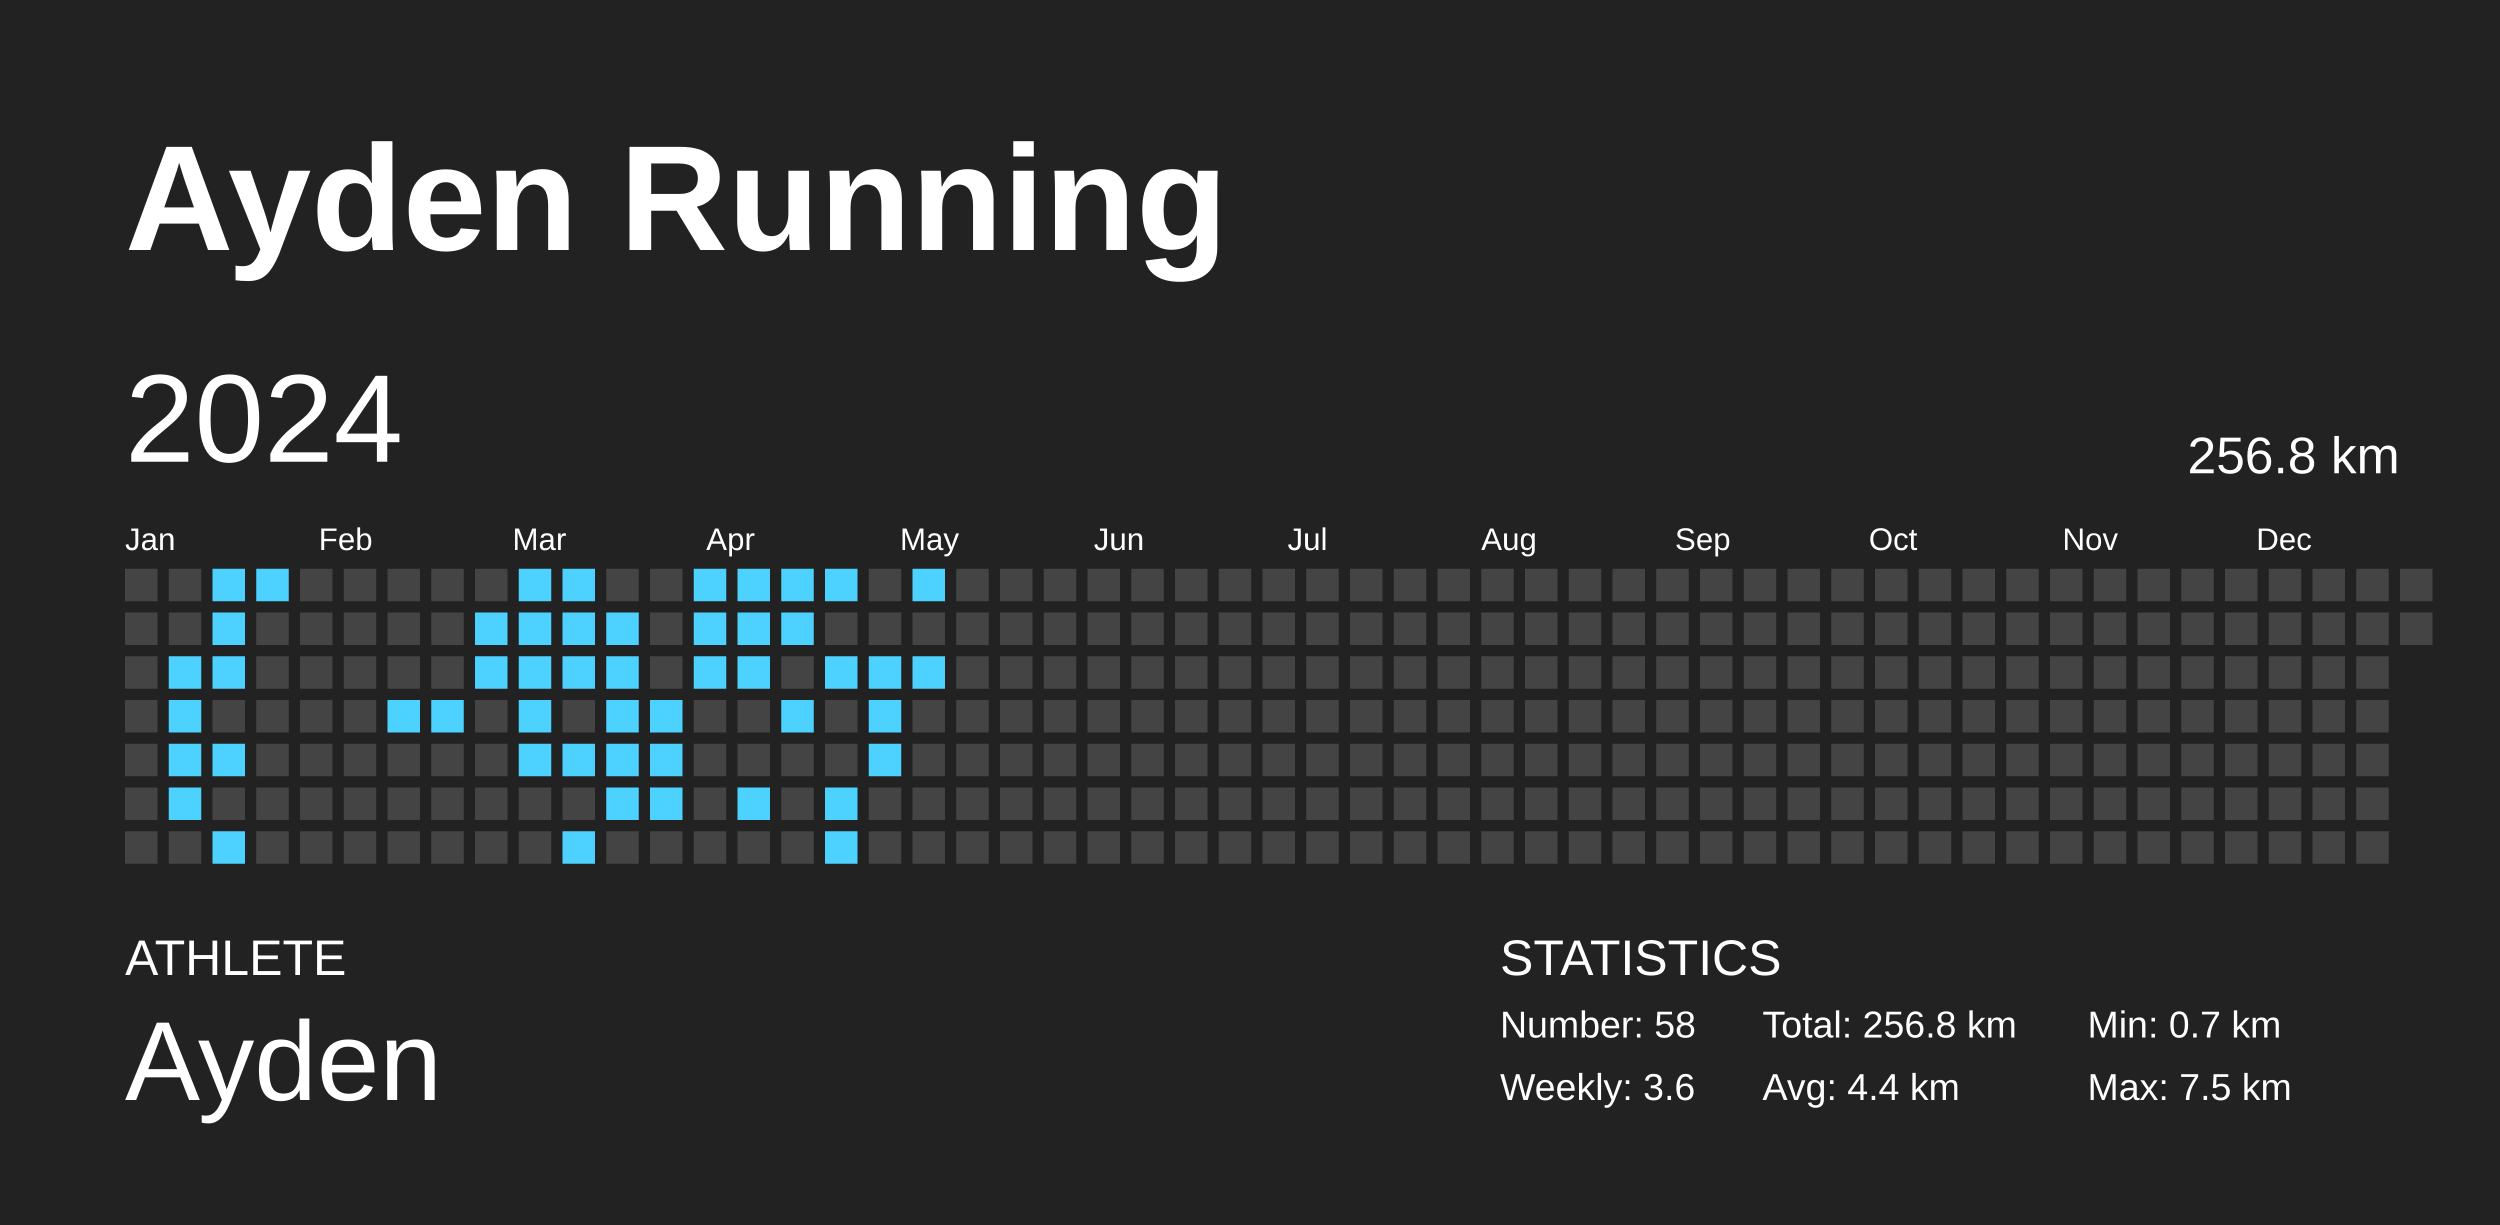
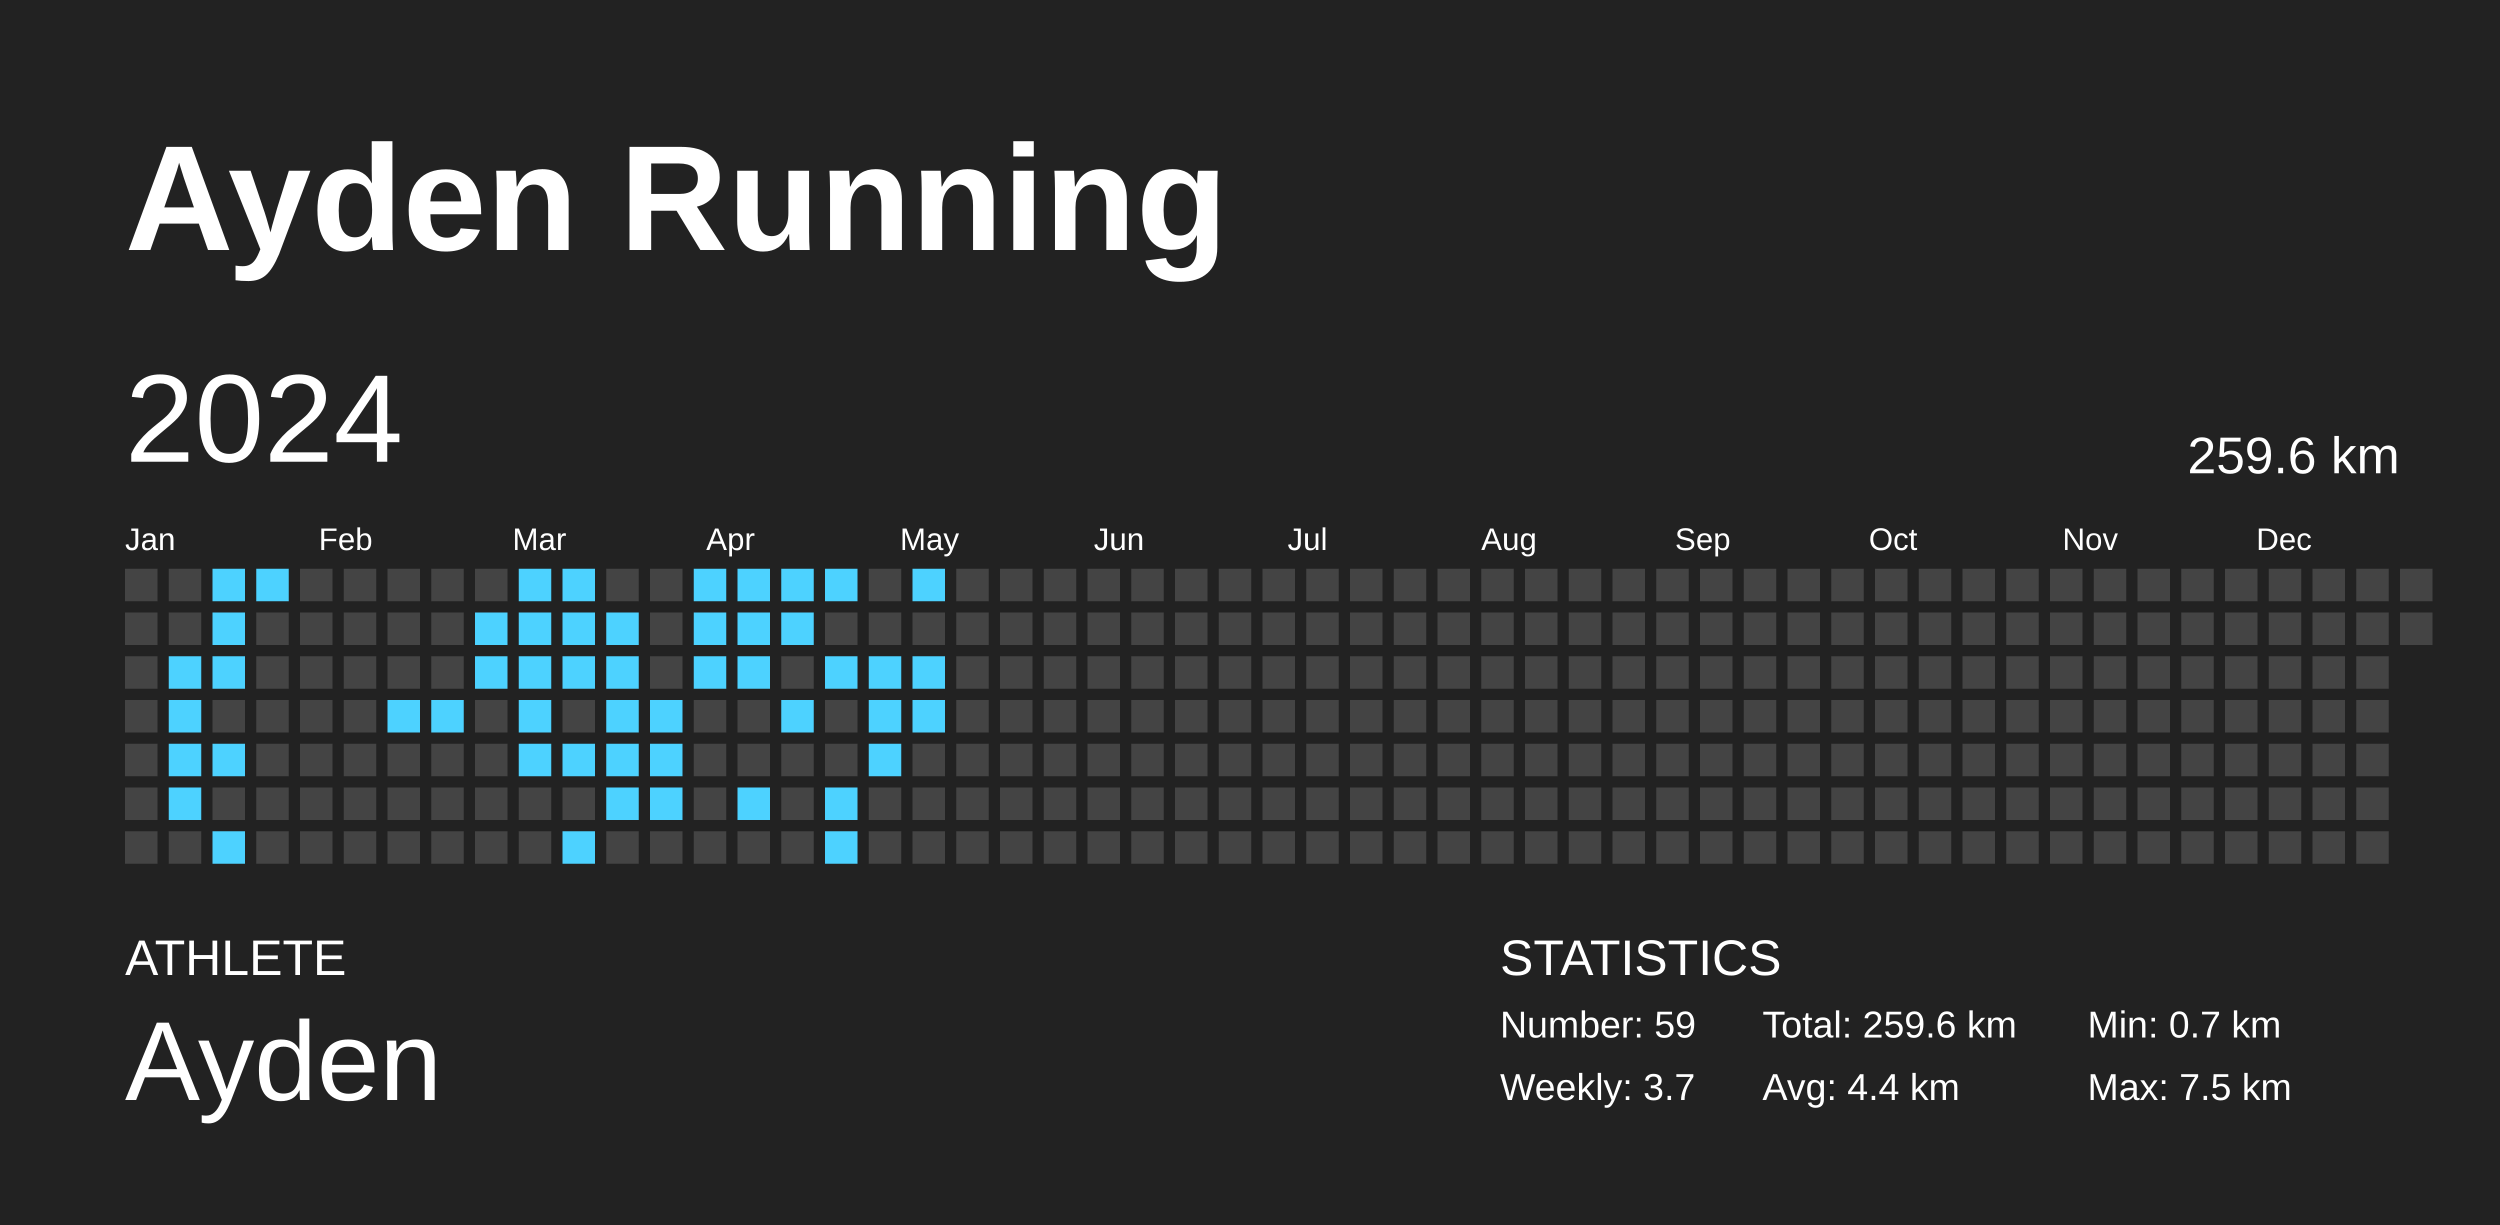
<svg xmlns="http://www.w3.org/2000/svg" baseProfile="full" height="98mm" version="1.1" viewBox="0,0,200,98" width="200mm">
  <defs />
  <rect fill="#222222" height="98" width="200" x="0" y="0" />
  <text fill="#FFFFFF" style="font-size:12px; font-family:Arial; font-weight:bold;" x="10" y="20">Ayden Running</text>
  <text fill="#FFFFFF" style="font-size:4px; font-family:Arial" x="10" y="78">ATHLETE</text>
  <text fill="#FFFFFF" style="font-size:9px; font-family:Arial" x="10" y="88">Ayden</text>
  <text fill="#FFFFFF" style="font-size:4px; font-family:Arial" x="120" y="78">STATISTICS</text>
-   <text fill="#FFFFFF" style="font-size:3px; font-family:Arial" x="120" y="83">Number: 58</text>
-   <text fill="#FFFFFF" style="font-size:3px; font-family:Arial" x="120" y="88">Weekly: 3.6</text>
-   <text fill="#FFFFFF" style="font-size:3px; font-family:Arial" x="141" y="83">Total: 256.8 km</text>
+   <text fill="#FFFFFF" style="font-size:3px; font-family:Arial" x="120" y="83">Number: 59</text>
+   <text fill="#FFFFFF" style="font-size:3px; font-family:Arial" x="120" y="88">Weekly: 3.7</text>
+   <text fill="#FFFFFF" style="font-size:3px; font-family:Arial" x="141" y="83">Total: 259.6 km</text>
  <text fill="#FFFFFF" style="font-size:3px; font-family:Arial" x="141" y="88">Avg: 4.4 km</text>
  <text fill="#FFFFFF" style="font-size:3px; font-family:Arial" x="167" y="83">Min: 0.7 km</text>
  <text fill="#FFFFFF" style="font-size:3px; font-family:Arial" x="167" y="88">Max: 7.5 km</text>
  <text dominant-baseline="hanging" fill="#FFFFFF" style="font-size:10.0px; font-family:Arial;" x="10" y="30">2024</text>
-   <text dominant-baseline="hanging" fill="#FFFFFF" style="font-size:4.125px; font-family:Arial;" x="175" y="35">256.8 km</text>
+   <text dominant-baseline="hanging" fill="#FFFFFF" style="font-size:4.125px; font-family:Arial;" x="175" y="35">259.6 km</text>
  <text fill="#FFFFFF" style="font-size:2.5px; font-family:Arial" x="10.0" y="44">Jan</text>
  <text fill="#FFFFFF" style="font-size:2.5px; font-family:Arial" x="25.5" y="44">Feb</text>
  <text fill="#FFFFFF" style="font-size:2.5px; font-family:Arial" x="41.0" y="44">Mar</text>
  <text fill="#FFFFFF" style="font-size:2.5px; font-family:Arial" x="56.5" y="44">Apr</text>
  <text fill="#FFFFFF" style="font-size:2.5px; font-family:Arial" x="72.0" y="44">May</text>
  <text fill="#FFFFFF" style="font-size:2.5px; font-family:Arial" x="87.5" y="44">Jun</text>
  <text fill="#FFFFFF" style="font-size:2.5px; font-family:Arial" x="103.0" y="44">Jul</text>
  <text fill="#FFFFFF" style="font-size:2.5px; font-family:Arial" x="118.5" y="44">Aug</text>
  <text fill="#FFFFFF" style="font-size:2.5px; font-family:Arial" x="134.0" y="44">Sep</text>
  <text fill="#FFFFFF" style="font-size:2.5px; font-family:Arial" x="149.5" y="44">Oct</text>
  <text fill="#FFFFFF" style="font-size:2.5px; font-family:Arial" x="165.0" y="44">Nov</text>
  <text fill="#FFFFFF" style="font-size:2.5px; font-family:Arial" x="180.5" y="44">Dec</text>
  <rect fill="#444444" height="2.6" width="2.6" x="10.0" y="45.5" />
  <rect fill="#444444" height="2.6" width="2.6" x="10.0" y="49.0" />
  <rect fill="#444444" height="2.6" width="2.6" x="10.0" y="52.5" />
  <rect fill="#444444" height="2.6" width="2.6" x="10.0" y="56.0" />
  <rect fill="#444444" height="2.6" width="2.6" x="10.0" y="59.5" />
  <rect fill="#444444" height="2.6" width="2.6" x="10.0" y="63.0" />
  <rect fill="#444444" height="2.6" width="2.6" x="10.0" y="66.5" />
  <rect fill="#444444" height="2.6" width="2.6" x="13.5" y="45.5" />
  <rect fill="#444444" height="2.6" width="2.6" x="13.5" y="49.0" />
  <rect fill="#4dd2ff" height="2.6" width="2.6" x="13.5" y="52.5" />
  <rect fill="#4dd2ff" height="2.6" width="2.6" x="13.5" y="56.0" />
  <rect fill="#4dd2ff" height="2.6" width="2.6" x="13.5" y="59.5" />
  <rect fill="#4dd2ff" height="2.6" width="2.6" x="13.5" y="63.0" />
  <rect fill="#444444" height="2.6" width="2.6" x="13.5" y="66.5" />
  <rect fill="#4dd2ff" height="2.6" width="2.6" x="17.0" y="45.5" />
  <rect fill="#4dd2ff" height="2.6" width="2.6" x="17.0" y="49.0" />
  <rect fill="#4dd2ff" height="2.6" width="2.6" x="17.0" y="52.5" />
  <rect fill="#444444" height="2.6" width="2.6" x="17.0" y="56.0" />
  <rect fill="#4dd2ff" height="2.6" width="2.6" x="17.0" y="59.5" />
  <rect fill="#444444" height="2.6" width="2.6" x="17.0" y="63.0" />
  <rect fill="#4dd2ff" height="2.6" width="2.6" x="17.0" y="66.5" />
  <rect fill="#4dd2ff" height="2.6" width="2.6" x="20.5" y="45.5" />
  <rect fill="#444444" height="2.6" width="2.6" x="20.5" y="49.0" />
  <rect fill="#444444" height="2.6" width="2.6" x="20.5" y="52.5" />
  <rect fill="#444444" height="2.6" width="2.6" x="20.5" y="56.0" />
  <rect fill="#444444" height="2.6" width="2.6" x="20.5" y="59.5" />
  <rect fill="#444444" height="2.6" width="2.6" x="20.5" y="63.0" />
  <rect fill="#444444" height="2.6" width="2.6" x="20.5" y="66.5" />
  <rect fill="#444444" height="2.6" width="2.6" x="24.0" y="45.5" />
  <rect fill="#444444" height="2.6" width="2.6" x="24.0" y="49.0" />
  <rect fill="#444444" height="2.6" width="2.6" x="24.0" y="52.5" />
  <rect fill="#444444" height="2.6" width="2.6" x="24.0" y="56.0" />
  <rect fill="#444444" height="2.6" width="2.6" x="24.0" y="59.5" />
  <rect fill="#444444" height="2.6" width="2.6" x="24.0" y="63.0" />
  <rect fill="#444444" height="2.6" width="2.6" x="24.0" y="66.5" />
  <rect fill="#444444" height="2.6" width="2.6" x="27.5" y="45.5" />
  <rect fill="#444444" height="2.6" width="2.6" x="27.5" y="49.0" />
  <rect fill="#444444" height="2.6" width="2.6" x="27.5" y="52.5" />
  <rect fill="#444444" height="2.6" width="2.6" x="27.5" y="56.0" />
  <rect fill="#444444" height="2.6" width="2.6" x="27.5" y="59.5" />
  <rect fill="#444444" height="2.6" width="2.6" x="27.5" y="63.0" />
  <rect fill="#444444" height="2.6" width="2.6" x="27.5" y="66.5" />
  <rect fill="#444444" height="2.6" width="2.6" x="31.0" y="45.5" />
  <rect fill="#444444" height="2.6" width="2.6" x="31.0" y="49.0" />
  <rect fill="#444444" height="2.6" width="2.6" x="31.0" y="52.5" />
  <rect fill="#4dd2ff" height="2.6" width="2.6" x="31.0" y="56.0" />
  <rect fill="#444444" height="2.6" width="2.6" x="31.0" y="59.5" />
  <rect fill="#444444" height="2.6" width="2.6" x="31.0" y="63.0" />
  <rect fill="#444444" height="2.6" width="2.6" x="31.0" y="66.5" />
  <rect fill="#444444" height="2.6" width="2.6" x="34.5" y="45.5" />
  <rect fill="#444444" height="2.6" width="2.6" x="34.5" y="49.0" />
  <rect fill="#444444" height="2.6" width="2.6" x="34.5" y="52.5" />
  <rect fill="#4dd2ff" height="2.6" width="2.6" x="34.5" y="56.0" />
  <rect fill="#444444" height="2.6" width="2.6" x="34.5" y="59.5" />
  <rect fill="#444444" height="2.6" width="2.6" x="34.5" y="63.0" />
  <rect fill="#444444" height="2.6" width="2.6" x="34.5" y="66.5" />
  <rect fill="#444444" height="2.6" width="2.6" x="38.0" y="45.5" />
  <rect fill="#4dd2ff" height="2.6" width="2.6" x="38.0" y="49.0" />
  <rect fill="#4dd2ff" height="2.6" width="2.6" x="38.0" y="52.5" />
  <rect fill="#444444" height="2.6" width="2.6" x="38.0" y="56.0" />
  <rect fill="#444444" height="2.6" width="2.6" x="38.0" y="59.5" />
  <rect fill="#444444" height="2.6" width="2.6" x="38.0" y="63.0" />
  <rect fill="#444444" height="2.6" width="2.6" x="38.0" y="66.5" />
  <rect fill="#4dd2ff" height="2.6" width="2.6" x="41.5" y="45.5" />
  <rect fill="#4dd2ff" height="2.6" width="2.6" x="41.5" y="49.0" />
  <rect fill="#4dd2ff" height="2.6" width="2.6" x="41.5" y="52.5" />
  <rect fill="#4dd2ff" height="2.6" width="2.6" x="41.5" y="56.0" />
  <rect fill="#4dd2ff" height="2.6" width="2.6" x="41.5" y="59.5" />
  <rect fill="#444444" height="2.6" width="2.6" x="41.5" y="63.0" />
  <rect fill="#444444" height="2.6" width="2.6" x="41.5" y="66.5" />
  <rect fill="#4dd2ff" height="2.6" width="2.6" x="45.0" y="45.5" />
  <rect fill="#4dd2ff" height="2.6" width="2.6" x="45.0" y="49.0" />
  <rect fill="#4dd2ff" height="2.6" width="2.6" x="45.0" y="52.5" />
  <rect fill="#444444" height="2.6" width="2.6" x="45.0" y="56.0" />
  <rect fill="#4dd2ff" height="2.6" width="2.6" x="45.0" y="59.5" />
  <rect fill="#444444" height="2.6" width="2.6" x="45.0" y="63.0" />
  <rect fill="#4dd2ff" height="2.6" width="2.6" x="45.0" y="66.5" />
  <rect fill="#444444" height="2.6" width="2.6" x="48.5" y="45.5" />
  <rect fill="#4dd2ff" height="2.6" width="2.6" x="48.5" y="49.0" />
  <rect fill="#4dd2ff" height="2.6" width="2.6" x="48.5" y="52.5" />
  <rect fill="#4dd2ff" height="2.6" width="2.6" x="48.5" y="56.0" />
  <rect fill="#4dd2ff" height="2.6" width="2.6" x="48.5" y="59.5" />
  <rect fill="#4dd2ff" height="2.6" width="2.6" x="48.5" y="63.0" />
  <rect fill="#444444" height="2.6" width="2.6" x="48.5" y="66.5" />
  <rect fill="#444444" height="2.6" width="2.6" x="52.0" y="45.5" />
  <rect fill="#444444" height="2.6" width="2.6" x="52.0" y="49.0" />
  <rect fill="#444444" height="2.6" width="2.6" x="52.0" y="52.5" />
  <rect fill="#4dd2ff" height="2.6" width="2.6" x="52.0" y="56.0" />
  <rect fill="#4dd2ff" height="2.6" width="2.6" x="52.0" y="59.5" />
  <rect fill="#4dd2ff" height="2.6" width="2.6" x="52.0" y="63.0" />
  <rect fill="#444444" height="2.6" width="2.6" x="52.0" y="66.5" />
  <rect fill="#4dd2ff" height="2.6" width="2.6" x="55.5" y="45.5" />
  <rect fill="#4dd2ff" height="2.6" width="2.6" x="55.5" y="49.0" />
  <rect fill="#4dd2ff" height="2.6" width="2.6" x="55.5" y="52.5" />
  <rect fill="#444444" height="2.6" width="2.6" x="55.5" y="56.0" />
  <rect fill="#444444" height="2.6" width="2.6" x="55.5" y="59.5" />
  <rect fill="#444444" height="2.6" width="2.6" x="55.5" y="63.0" />
  <rect fill="#444444" height="2.6" width="2.6" x="55.5" y="66.5" />
  <rect fill="#4dd2ff" height="2.6" width="2.6" x="59.0" y="45.5" />
  <rect fill="#4dd2ff" height="2.6" width="2.6" x="59.0" y="49.0" />
  <rect fill="#4dd2ff" height="2.6" width="2.6" x="59.0" y="52.5" />
  <rect fill="#444444" height="2.6" width="2.6" x="59.0" y="56.0" />
  <rect fill="#444444" height="2.6" width="2.6" x="59.0" y="59.5" />
  <rect fill="#4dd2ff" height="2.6" width="2.6" x="59.0" y="63.0" />
  <rect fill="#444444" height="2.6" width="2.6" x="59.0" y="66.5" />
  <rect fill="#4dd2ff" height="2.6" width="2.6" x="62.5" y="45.5" />
  <rect fill="#4dd2ff" height="2.6" width="2.6" x="62.5" y="49.0" />
  <rect fill="#444444" height="2.6" width="2.6" x="62.5" y="52.5" />
  <rect fill="#4dd2ff" height="2.6" width="2.6" x="62.5" y="56.0" />
  <rect fill="#444444" height="2.6" width="2.6" x="62.5" y="59.5" />
  <rect fill="#444444" height="2.6" width="2.6" x="62.5" y="63.0" />
  <rect fill="#444444" height="2.6" width="2.6" x="62.5" y="66.5" />
  <rect fill="#4dd2ff" height="2.6" width="2.6" x="66.0" y="45.5" />
  <rect fill="#444444" height="2.6" width="2.6" x="66.0" y="49.0" />
  <rect fill="#4dd2ff" height="2.6" width="2.6" x="66.0" y="52.5" />
  <rect fill="#444444" height="2.6" width="2.6" x="66.0" y="56.0" />
  <rect fill="#444444" height="2.6" width="2.6" x="66.0" y="59.5" />
  <rect fill="#4dd2ff" height="2.6" width="2.6" x="66.0" y="63.0" />
  <rect fill="#4dd2ff" height="2.6" width="2.6" x="66.0" y="66.5" />
  <rect fill="#444444" height="2.6" width="2.6" x="69.5" y="45.5" />
  <rect fill="#444444" height="2.6" width="2.6" x="69.5" y="49.0" />
  <rect fill="#4dd2ff" height="2.6" width="2.6" x="69.5" y="52.5" />
  <rect fill="#4dd2ff" height="2.6" width="2.6" x="69.5" y="56.0" />
  <rect fill="#4dd2ff" height="2.6" width="2.6" x="69.5" y="59.5" />
  <rect fill="#444444" height="2.6" width="2.6" x="69.5" y="63.0" />
  <rect fill="#444444" height="2.6" width="2.6" x="69.5" y="66.5" />
  <rect fill="#4dd2ff" height="2.6" width="2.6" x="73.0" y="45.5" />
  <rect fill="#444444" height="2.6" width="2.6" x="73.0" y="49.0" />
  <rect fill="#4dd2ff" height="2.6" width="2.6" x="73.0" y="52.5" />
-   <rect fill="#444444" height="2.6" width="2.6" x="73.0" y="56.0" />
+   <rect fill="#4dd2ff" height="2.6" width="2.6" x="73.0" y="56.0" />
  <rect fill="#444444" height="2.6" width="2.6" x="73.0" y="59.5" />
  <rect fill="#444444" height="2.6" width="2.6" x="73.0" y="63.0" />
  <rect fill="#444444" height="2.6" width="2.6" x="73.0" y="66.5" />
  <rect fill="#444444" height="2.6" width="2.6" x="76.5" y="45.5" />
  <rect fill="#444444" height="2.6" width="2.6" x="76.5" y="49.0" />
  <rect fill="#444444" height="2.6" width="2.6" x="76.5" y="52.5" />
  <rect fill="#444444" height="2.6" width="2.6" x="76.5" y="56.0" />
  <rect fill="#444444" height="2.6" width="2.6" x="76.5" y="59.5" />
  <rect fill="#444444" height="2.6" width="2.6" x="76.5" y="63.0" />
  <rect fill="#444444" height="2.6" width="2.6" x="76.5" y="66.5" />
  <rect fill="#444444" height="2.6" width="2.6" x="80.0" y="45.5" />
  <rect fill="#444444" height="2.6" width="2.6" x="80.0" y="49.0" />
  <rect fill="#444444" height="2.6" width="2.6" x="80.0" y="52.5" />
  <rect fill="#444444" height="2.6" width="2.6" x="80.0" y="56.0" />
  <rect fill="#444444" height="2.6" width="2.6" x="80.0" y="59.5" />
  <rect fill="#444444" height="2.6" width="2.6" x="80.0" y="63.0" />
  <rect fill="#444444" height="2.6" width="2.6" x="80.0" y="66.5" />
  <rect fill="#444444" height="2.6" width="2.6" x="83.5" y="45.5" />
  <rect fill="#444444" height="2.6" width="2.6" x="83.5" y="49.0" />
  <rect fill="#444444" height="2.6" width="2.6" x="83.5" y="52.5" />
  <rect fill="#444444" height="2.6" width="2.6" x="83.5" y="56.0" />
  <rect fill="#444444" height="2.6" width="2.6" x="83.5" y="59.5" />
  <rect fill="#444444" height="2.6" width="2.6" x="83.5" y="63.0" />
  <rect fill="#444444" height="2.6" width="2.6" x="83.5" y="66.5" />
  <rect fill="#444444" height="2.6" width="2.6" x="87.0" y="45.5" />
  <rect fill="#444444" height="2.6" width="2.6" x="87.0" y="49.0" />
  <rect fill="#444444" height="2.6" width="2.6" x="87.0" y="52.5" />
  <rect fill="#444444" height="2.6" width="2.6" x="87.0" y="56.0" />
  <rect fill="#444444" height="2.6" width="2.6" x="87.0" y="59.5" />
  <rect fill="#444444" height="2.6" width="2.6" x="87.0" y="63.0" />
  <rect fill="#444444" height="2.6" width="2.6" x="87.0" y="66.5" />
  <rect fill="#444444" height="2.6" width="2.6" x="90.5" y="45.5" />
  <rect fill="#444444" height="2.6" width="2.6" x="90.5" y="49.0" />
  <rect fill="#444444" height="2.6" width="2.6" x="90.5" y="52.5" />
  <rect fill="#444444" height="2.6" width="2.6" x="90.5" y="56.0" />
  <rect fill="#444444" height="2.6" width="2.6" x="90.5" y="59.5" />
  <rect fill="#444444" height="2.6" width="2.6" x="90.5" y="63.0" />
  <rect fill="#444444" height="2.6" width="2.6" x="90.5" y="66.5" />
  <rect fill="#444444" height="2.6" width="2.6" x="94.0" y="45.5" />
  <rect fill="#444444" height="2.6" width="2.6" x="94.0" y="49.0" />
  <rect fill="#444444" height="2.6" width="2.6" x="94.0" y="52.5" />
  <rect fill="#444444" height="2.6" width="2.6" x="94.0" y="56.0" />
  <rect fill="#444444" height="2.6" width="2.6" x="94.0" y="59.5" />
  <rect fill="#444444" height="2.6" width="2.6" x="94.0" y="63.0" />
  <rect fill="#444444" height="2.6" width="2.6" x="94.0" y="66.5" />
  <rect fill="#444444" height="2.6" width="2.6" x="97.5" y="45.5" />
  <rect fill="#444444" height="2.6" width="2.6" x="97.5" y="49.0" />
  <rect fill="#444444" height="2.6" width="2.6" x="97.5" y="52.5" />
  <rect fill="#444444" height="2.6" width="2.6" x="97.5" y="56.0" />
  <rect fill="#444444" height="2.6" width="2.6" x="97.5" y="59.5" />
  <rect fill="#444444" height="2.6" width="2.6" x="97.5" y="63.0" />
  <rect fill="#444444" height="2.6" width="2.6" x="97.5" y="66.5" />
  <rect fill="#444444" height="2.6" width="2.6" x="101.0" y="45.5" />
  <rect fill="#444444" height="2.6" width="2.6" x="101.0" y="49.0" />
  <rect fill="#444444" height="2.6" width="2.6" x="101.0" y="52.5" />
  <rect fill="#444444" height="2.6" width="2.6" x="101.0" y="56.0" />
  <rect fill="#444444" height="2.6" width="2.6" x="101.0" y="59.5" />
  <rect fill="#444444" height="2.6" width="2.6" x="101.0" y="63.0" />
  <rect fill="#444444" height="2.6" width="2.6" x="101.0" y="66.5" />
  <rect fill="#444444" height="2.6" width="2.6" x="104.5" y="45.5" />
  <rect fill="#444444" height="2.6" width="2.6" x="104.5" y="49.0" />
  <rect fill="#444444" height="2.6" width="2.6" x="104.5" y="52.5" />
  <rect fill="#444444" height="2.6" width="2.6" x="104.5" y="56.0" />
  <rect fill="#444444" height="2.6" width="2.6" x="104.5" y="59.5" />
  <rect fill="#444444" height="2.6" width="2.6" x="104.5" y="63.0" />
  <rect fill="#444444" height="2.6" width="2.6" x="104.5" y="66.5" />
  <rect fill="#444444" height="2.6" width="2.6" x="108.0" y="45.5" />
  <rect fill="#444444" height="2.6" width="2.6" x="108.0" y="49.0" />
  <rect fill="#444444" height="2.6" width="2.6" x="108.0" y="52.5" />
  <rect fill="#444444" height="2.6" width="2.6" x="108.0" y="56.0" />
  <rect fill="#444444" height="2.6" width="2.6" x="108.0" y="59.5" />
  <rect fill="#444444" height="2.6" width="2.6" x="108.0" y="63.0" />
  <rect fill="#444444" height="2.6" width="2.6" x="108.0" y="66.5" />
  <rect fill="#444444" height="2.6" width="2.6" x="111.5" y="45.5" />
  <rect fill="#444444" height="2.6" width="2.6" x="111.5" y="49.0" />
  <rect fill="#444444" height="2.6" width="2.6" x="111.5" y="52.5" />
  <rect fill="#444444" height="2.6" width="2.6" x="111.5" y="56.0" />
  <rect fill="#444444" height="2.6" width="2.6" x="111.5" y="59.5" />
  <rect fill="#444444" height="2.6" width="2.6" x="111.5" y="63.0" />
  <rect fill="#444444" height="2.6" width="2.6" x="111.5" y="66.5" />
  <rect fill="#444444" height="2.6" width="2.6" x="115.0" y="45.5" />
  <rect fill="#444444" height="2.6" width="2.6" x="115.0" y="49.0" />
  <rect fill="#444444" height="2.6" width="2.6" x="115.0" y="52.5" />
  <rect fill="#444444" height="2.6" width="2.6" x="115.0" y="56.0" />
  <rect fill="#444444" height="2.6" width="2.6" x="115.0" y="59.5" />
  <rect fill="#444444" height="2.6" width="2.6" x="115.0" y="63.0" />
  <rect fill="#444444" height="2.6" width="2.6" x="115.0" y="66.5" />
  <rect fill="#444444" height="2.6" width="2.6" x="118.5" y="45.5" />
  <rect fill="#444444" height="2.6" width="2.6" x="118.5" y="49.0" />
  <rect fill="#444444" height="2.6" width="2.6" x="118.5" y="52.5" />
  <rect fill="#444444" height="2.6" width="2.6" x="118.5" y="56.0" />
  <rect fill="#444444" height="2.6" width="2.6" x="118.5" y="59.5" />
  <rect fill="#444444" height="2.6" width="2.6" x="118.5" y="63.0" />
  <rect fill="#444444" height="2.6" width="2.6" x="118.5" y="66.5" />
  <rect fill="#444444" height="2.6" width="2.6" x="122.0" y="45.5" />
  <rect fill="#444444" height="2.6" width="2.6" x="122.0" y="49.0" />
  <rect fill="#444444" height="2.6" width="2.6" x="122.0" y="52.5" />
  <rect fill="#444444" height="2.6" width="2.6" x="122.0" y="56.0" />
  <rect fill="#444444" height="2.6" width="2.6" x="122.0" y="59.5" />
  <rect fill="#444444" height="2.6" width="2.6" x="122.0" y="63.0" />
  <rect fill="#444444" height="2.6" width="2.6" x="122.0" y="66.5" />
  <rect fill="#444444" height="2.6" width="2.6" x="125.5" y="45.5" />
  <rect fill="#444444" height="2.6" width="2.6" x="125.5" y="49.0" />
  <rect fill="#444444" height="2.6" width="2.6" x="125.5" y="52.5" />
  <rect fill="#444444" height="2.6" width="2.6" x="125.5" y="56.0" />
  <rect fill="#444444" height="2.6" width="2.6" x="125.5" y="59.5" />
  <rect fill="#444444" height="2.6" width="2.6" x="125.5" y="63.0" />
  <rect fill="#444444" height="2.6" width="2.6" x="125.5" y="66.5" />
  <rect fill="#444444" height="2.6" width="2.6" x="129.0" y="45.5" />
  <rect fill="#444444" height="2.6" width="2.6" x="129.0" y="49.0" />
  <rect fill="#444444" height="2.6" width="2.6" x="129.0" y="52.5" />
  <rect fill="#444444" height="2.6" width="2.6" x="129.0" y="56.0" />
  <rect fill="#444444" height="2.6" width="2.6" x="129.0" y="59.5" />
  <rect fill="#444444" height="2.6" width="2.6" x="129.0" y="63.0" />
  <rect fill="#444444" height="2.6" width="2.6" x="129.0" y="66.5" />
  <rect fill="#444444" height="2.6" width="2.6" x="132.5" y="45.5" />
  <rect fill="#444444" height="2.6" width="2.6" x="132.5" y="49.0" />
  <rect fill="#444444" height="2.6" width="2.6" x="132.5" y="52.5" />
  <rect fill="#444444" height="2.6" width="2.6" x="132.5" y="56.0" />
  <rect fill="#444444" height="2.6" width="2.6" x="132.5" y="59.5" />
  <rect fill="#444444" height="2.6" width="2.6" x="132.5" y="63.0" />
  <rect fill="#444444" height="2.6" width="2.6" x="132.5" y="66.5" />
  <rect fill="#444444" height="2.6" width="2.6" x="136.0" y="45.5" />
  <rect fill="#444444" height="2.6" width="2.6" x="136.0" y="49.0" />
  <rect fill="#444444" height="2.6" width="2.6" x="136.0" y="52.5" />
  <rect fill="#444444" height="2.6" width="2.6" x="136.0" y="56.0" />
  <rect fill="#444444" height="2.6" width="2.6" x="136.0" y="59.5" />
  <rect fill="#444444" height="2.6" width="2.6" x="136.0" y="63.0" />
  <rect fill="#444444" height="2.6" width="2.6" x="136.0" y="66.5" />
  <rect fill="#444444" height="2.6" width="2.6" x="139.5" y="45.5" />
  <rect fill="#444444" height="2.6" width="2.6" x="139.5" y="49.0" />
  <rect fill="#444444" height="2.6" width="2.6" x="139.5" y="52.5" />
  <rect fill="#444444" height="2.6" width="2.6" x="139.5" y="56.0" />
  <rect fill="#444444" height="2.6" width="2.6" x="139.5" y="59.5" />
  <rect fill="#444444" height="2.6" width="2.6" x="139.5" y="63.0" />
  <rect fill="#444444" height="2.6" width="2.6" x="139.5" y="66.5" />
  <rect fill="#444444" height="2.6" width="2.6" x="143.0" y="45.5" />
  <rect fill="#444444" height="2.6" width="2.6" x="143.0" y="49.0" />
  <rect fill="#444444" height="2.6" width="2.6" x="143.0" y="52.5" />
  <rect fill="#444444" height="2.6" width="2.6" x="143.0" y="56.0" />
  <rect fill="#444444" height="2.6" width="2.6" x="143.0" y="59.5" />
  <rect fill="#444444" height="2.6" width="2.6" x="143.0" y="63.0" />
  <rect fill="#444444" height="2.6" width="2.6" x="143.0" y="66.5" />
  <rect fill="#444444" height="2.6" width="2.6" x="146.5" y="45.5" />
  <rect fill="#444444" height="2.6" width="2.6" x="146.5" y="49.0" />
  <rect fill="#444444" height="2.6" width="2.6" x="146.5" y="52.5" />
  <rect fill="#444444" height="2.6" width="2.6" x="146.5" y="56.0" />
  <rect fill="#444444" height="2.6" width="2.6" x="146.5" y="59.5" />
  <rect fill="#444444" height="2.6" width="2.6" x="146.5" y="63.0" />
  <rect fill="#444444" height="2.6" width="2.6" x="146.5" y="66.5" />
  <rect fill="#444444" height="2.6" width="2.6" x="150.0" y="45.5" />
  <rect fill="#444444" height="2.6" width="2.6" x="150.0" y="49.0" />
  <rect fill="#444444" height="2.6" width="2.6" x="150.0" y="52.5" />
  <rect fill="#444444" height="2.6" width="2.6" x="150.0" y="56.0" />
  <rect fill="#444444" height="2.6" width="2.6" x="150.0" y="59.5" />
  <rect fill="#444444" height="2.6" width="2.6" x="150.0" y="63.0" />
  <rect fill="#444444" height="2.6" width="2.6" x="150.0" y="66.5" />
  <rect fill="#444444" height="2.6" width="2.6" x="153.5" y="45.5" />
  <rect fill="#444444" height="2.6" width="2.6" x="153.5" y="49.0" />
  <rect fill="#444444" height="2.6" width="2.6" x="153.5" y="52.5" />
  <rect fill="#444444" height="2.6" width="2.6" x="153.5" y="56.0" />
  <rect fill="#444444" height="2.6" width="2.6" x="153.5" y="59.5" />
  <rect fill="#444444" height="2.6" width="2.6" x="153.5" y="63.0" />
  <rect fill="#444444" height="2.6" width="2.6" x="153.5" y="66.5" />
  <rect fill="#444444" height="2.6" width="2.6" x="157.0" y="45.5" />
  <rect fill="#444444" height="2.6" width="2.6" x="157.0" y="49.0" />
  <rect fill="#444444" height="2.6" width="2.6" x="157.0" y="52.5" />
  <rect fill="#444444" height="2.6" width="2.6" x="157.0" y="56.0" />
  <rect fill="#444444" height="2.6" width="2.6" x="157.0" y="59.5" />
  <rect fill="#444444" height="2.6" width="2.6" x="157.0" y="63.0" />
  <rect fill="#444444" height="2.6" width="2.6" x="157.0" y="66.5" />
  <rect fill="#444444" height="2.6" width="2.6" x="160.5" y="45.5" />
  <rect fill="#444444" height="2.6" width="2.6" x="160.5" y="49.0" />
  <rect fill="#444444" height="2.6" width="2.6" x="160.5" y="52.5" />
  <rect fill="#444444" height="2.6" width="2.6" x="160.5" y="56.0" />
  <rect fill="#444444" height="2.6" width="2.6" x="160.5" y="59.5" />
  <rect fill="#444444" height="2.6" width="2.6" x="160.5" y="63.0" />
  <rect fill="#444444" height="2.6" width="2.6" x="160.5" y="66.5" />
  <rect fill="#444444" height="2.6" width="2.6" x="164.0" y="45.5" />
  <rect fill="#444444" height="2.6" width="2.6" x="164.0" y="49.0" />
  <rect fill="#444444" height="2.6" width="2.6" x="164.0" y="52.5" />
  <rect fill="#444444" height="2.6" width="2.6" x="164.0" y="56.0" />
  <rect fill="#444444" height="2.6" width="2.6" x="164.0" y="59.5" />
  <rect fill="#444444" height="2.6" width="2.6" x="164.0" y="63.0" />
  <rect fill="#444444" height="2.6" width="2.6" x="164.0" y="66.5" />
  <rect fill="#444444" height="2.6" width="2.6" x="167.5" y="45.5" />
  <rect fill="#444444" height="2.6" width="2.6" x="167.5" y="49.0" />
  <rect fill="#444444" height="2.6" width="2.6" x="167.5" y="52.5" />
  <rect fill="#444444" height="2.6" width="2.6" x="167.5" y="56.0" />
  <rect fill="#444444" height="2.6" width="2.6" x="167.5" y="59.5" />
  <rect fill="#444444" height="2.6" width="2.6" x="167.5" y="63.0" />
  <rect fill="#444444" height="2.6" width="2.6" x="167.5" y="66.5" />
  <rect fill="#444444" height="2.6" width="2.6" x="171.0" y="45.5" />
  <rect fill="#444444" height="2.6" width="2.6" x="171.0" y="49.0" />
  <rect fill="#444444" height="2.6" width="2.6" x="171.0" y="52.5" />
  <rect fill="#444444" height="2.6" width="2.6" x="171.0" y="56.0" />
  <rect fill="#444444" height="2.6" width="2.6" x="171.0" y="59.5" />
  <rect fill="#444444" height="2.6" width="2.6" x="171.0" y="63.0" />
  <rect fill="#444444" height="2.6" width="2.6" x="171.0" y="66.5" />
  <rect fill="#444444" height="2.6" width="2.6" x="174.5" y="45.5" />
  <rect fill="#444444" height="2.6" width="2.6" x="174.5" y="49.0" />
  <rect fill="#444444" height="2.6" width="2.6" x="174.5" y="52.5" />
  <rect fill="#444444" height="2.6" width="2.6" x="174.5" y="56.0" />
  <rect fill="#444444" height="2.6" width="2.6" x="174.5" y="59.5" />
  <rect fill="#444444" height="2.6" width="2.6" x="174.5" y="63.0" />
  <rect fill="#444444" height="2.6" width="2.6" x="174.5" y="66.5" />
  <rect fill="#444444" height="2.6" width="2.6" x="178.0" y="45.5" />
  <rect fill="#444444" height="2.6" width="2.6" x="178.0" y="49.0" />
  <rect fill="#444444" height="2.6" width="2.6" x="178.0" y="52.5" />
  <rect fill="#444444" height="2.6" width="2.6" x="178.0" y="56.0" />
  <rect fill="#444444" height="2.6" width="2.6" x="178.0" y="59.5" />
  <rect fill="#444444" height="2.6" width="2.6" x="178.0" y="63.0" />
  <rect fill="#444444" height="2.6" width="2.6" x="178.0" y="66.5" />
  <rect fill="#444444" height="2.6" width="2.6" x="181.5" y="45.5" />
  <rect fill="#444444" height="2.6" width="2.6" x="181.5" y="49.0" />
  <rect fill="#444444" height="2.6" width="2.6" x="181.5" y="52.5" />
  <rect fill="#444444" height="2.6" width="2.6" x="181.5" y="56.0" />
  <rect fill="#444444" height="2.6" width="2.6" x="181.5" y="59.5" />
  <rect fill="#444444" height="2.6" width="2.6" x="181.5" y="63.0" />
  <rect fill="#444444" height="2.6" width="2.6" x="181.5" y="66.5" />
  <rect fill="#444444" height="2.6" width="2.6" x="185.0" y="45.5" />
  <rect fill="#444444" height="2.6" width="2.6" x="185.0" y="49.0" />
  <rect fill="#444444" height="2.6" width="2.6" x="185.0" y="52.5" />
  <rect fill="#444444" height="2.6" width="2.6" x="185.0" y="56.0" />
  <rect fill="#444444" height="2.6" width="2.6" x="185.0" y="59.5" />
  <rect fill="#444444" height="2.6" width="2.6" x="185.0" y="63.0" />
  <rect fill="#444444" height="2.6" width="2.6" x="185.0" y="66.5" />
  <rect fill="#444444" height="2.6" width="2.6" x="188.5" y="45.5" />
  <rect fill="#444444" height="2.6" width="2.6" x="188.5" y="49.0" />
  <rect fill="#444444" height="2.6" width="2.6" x="188.5" y="52.5" />
  <rect fill="#444444" height="2.6" width="2.6" x="188.5" y="56.0" />
  <rect fill="#444444" height="2.6" width="2.6" x="188.5" y="59.5" />
  <rect fill="#444444" height="2.6" width="2.6" x="188.5" y="63.0" />
  <rect fill="#444444" height="2.6" width="2.6" x="188.5" y="66.5" />
  <rect fill="#444444" height="2.6" width="2.6" x="192.0" y="45.5" />
  <rect fill="#444444" height="2.6" width="2.6" x="192.0" y="49.0" />
</svg>
